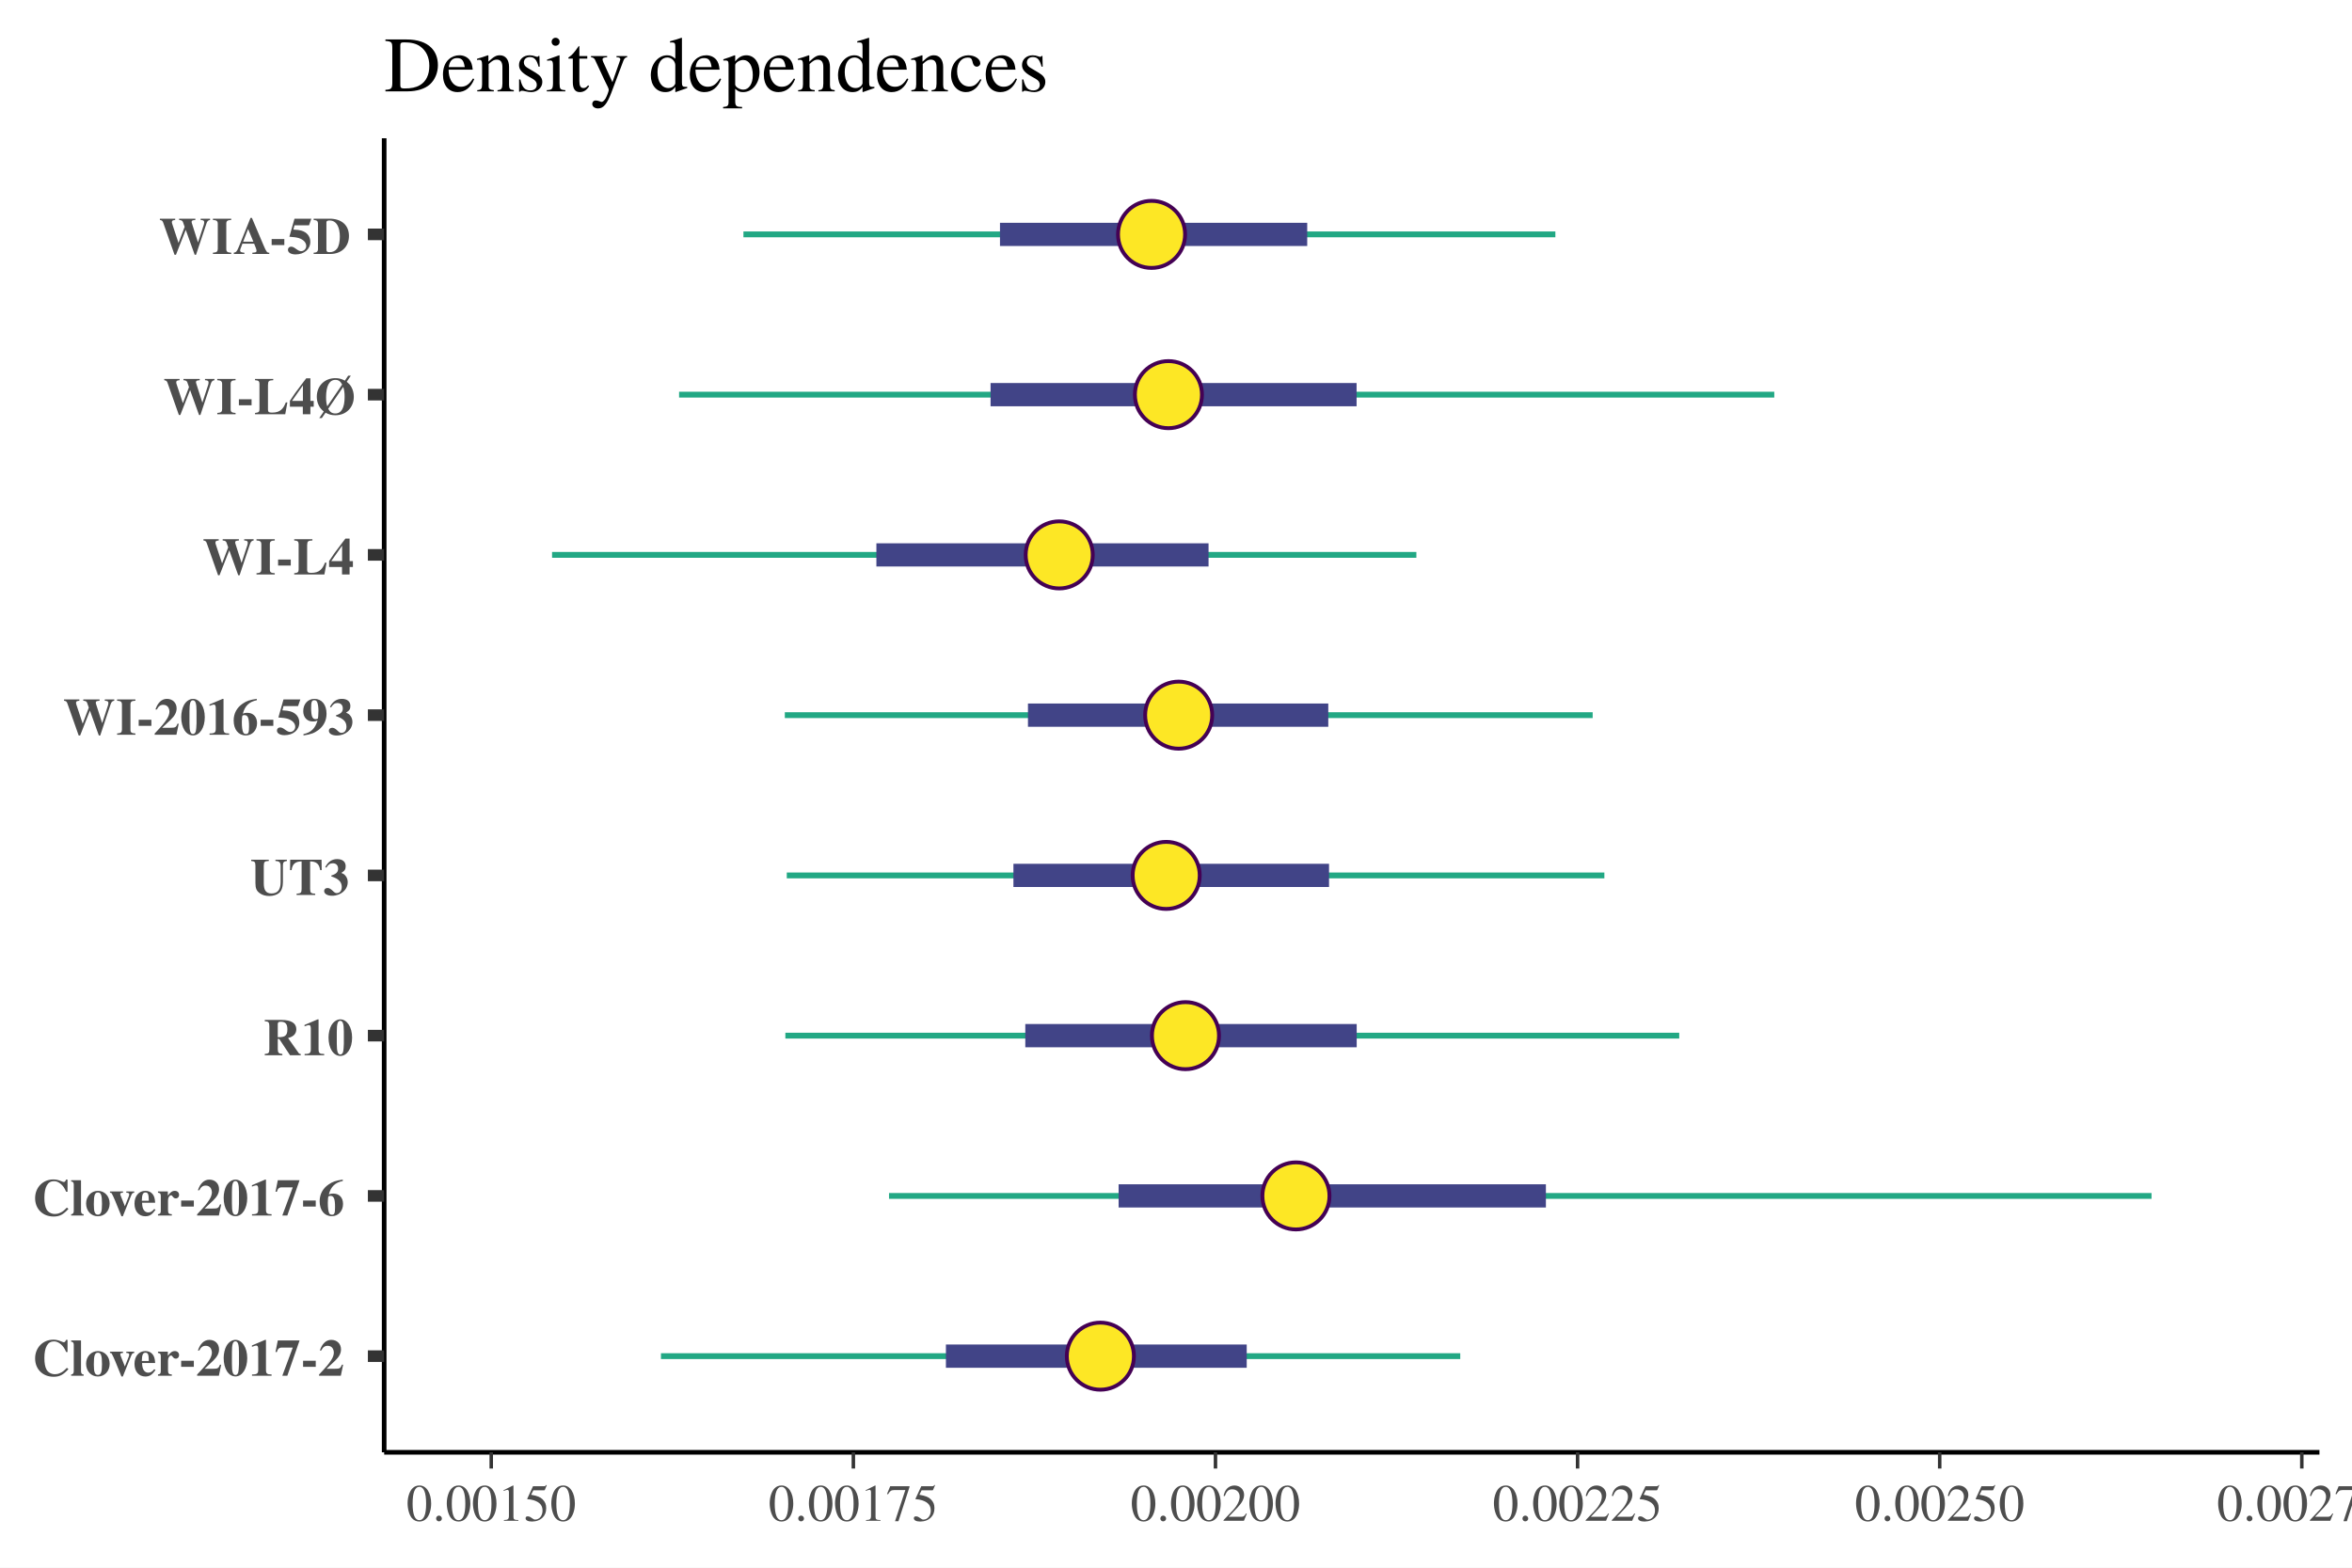
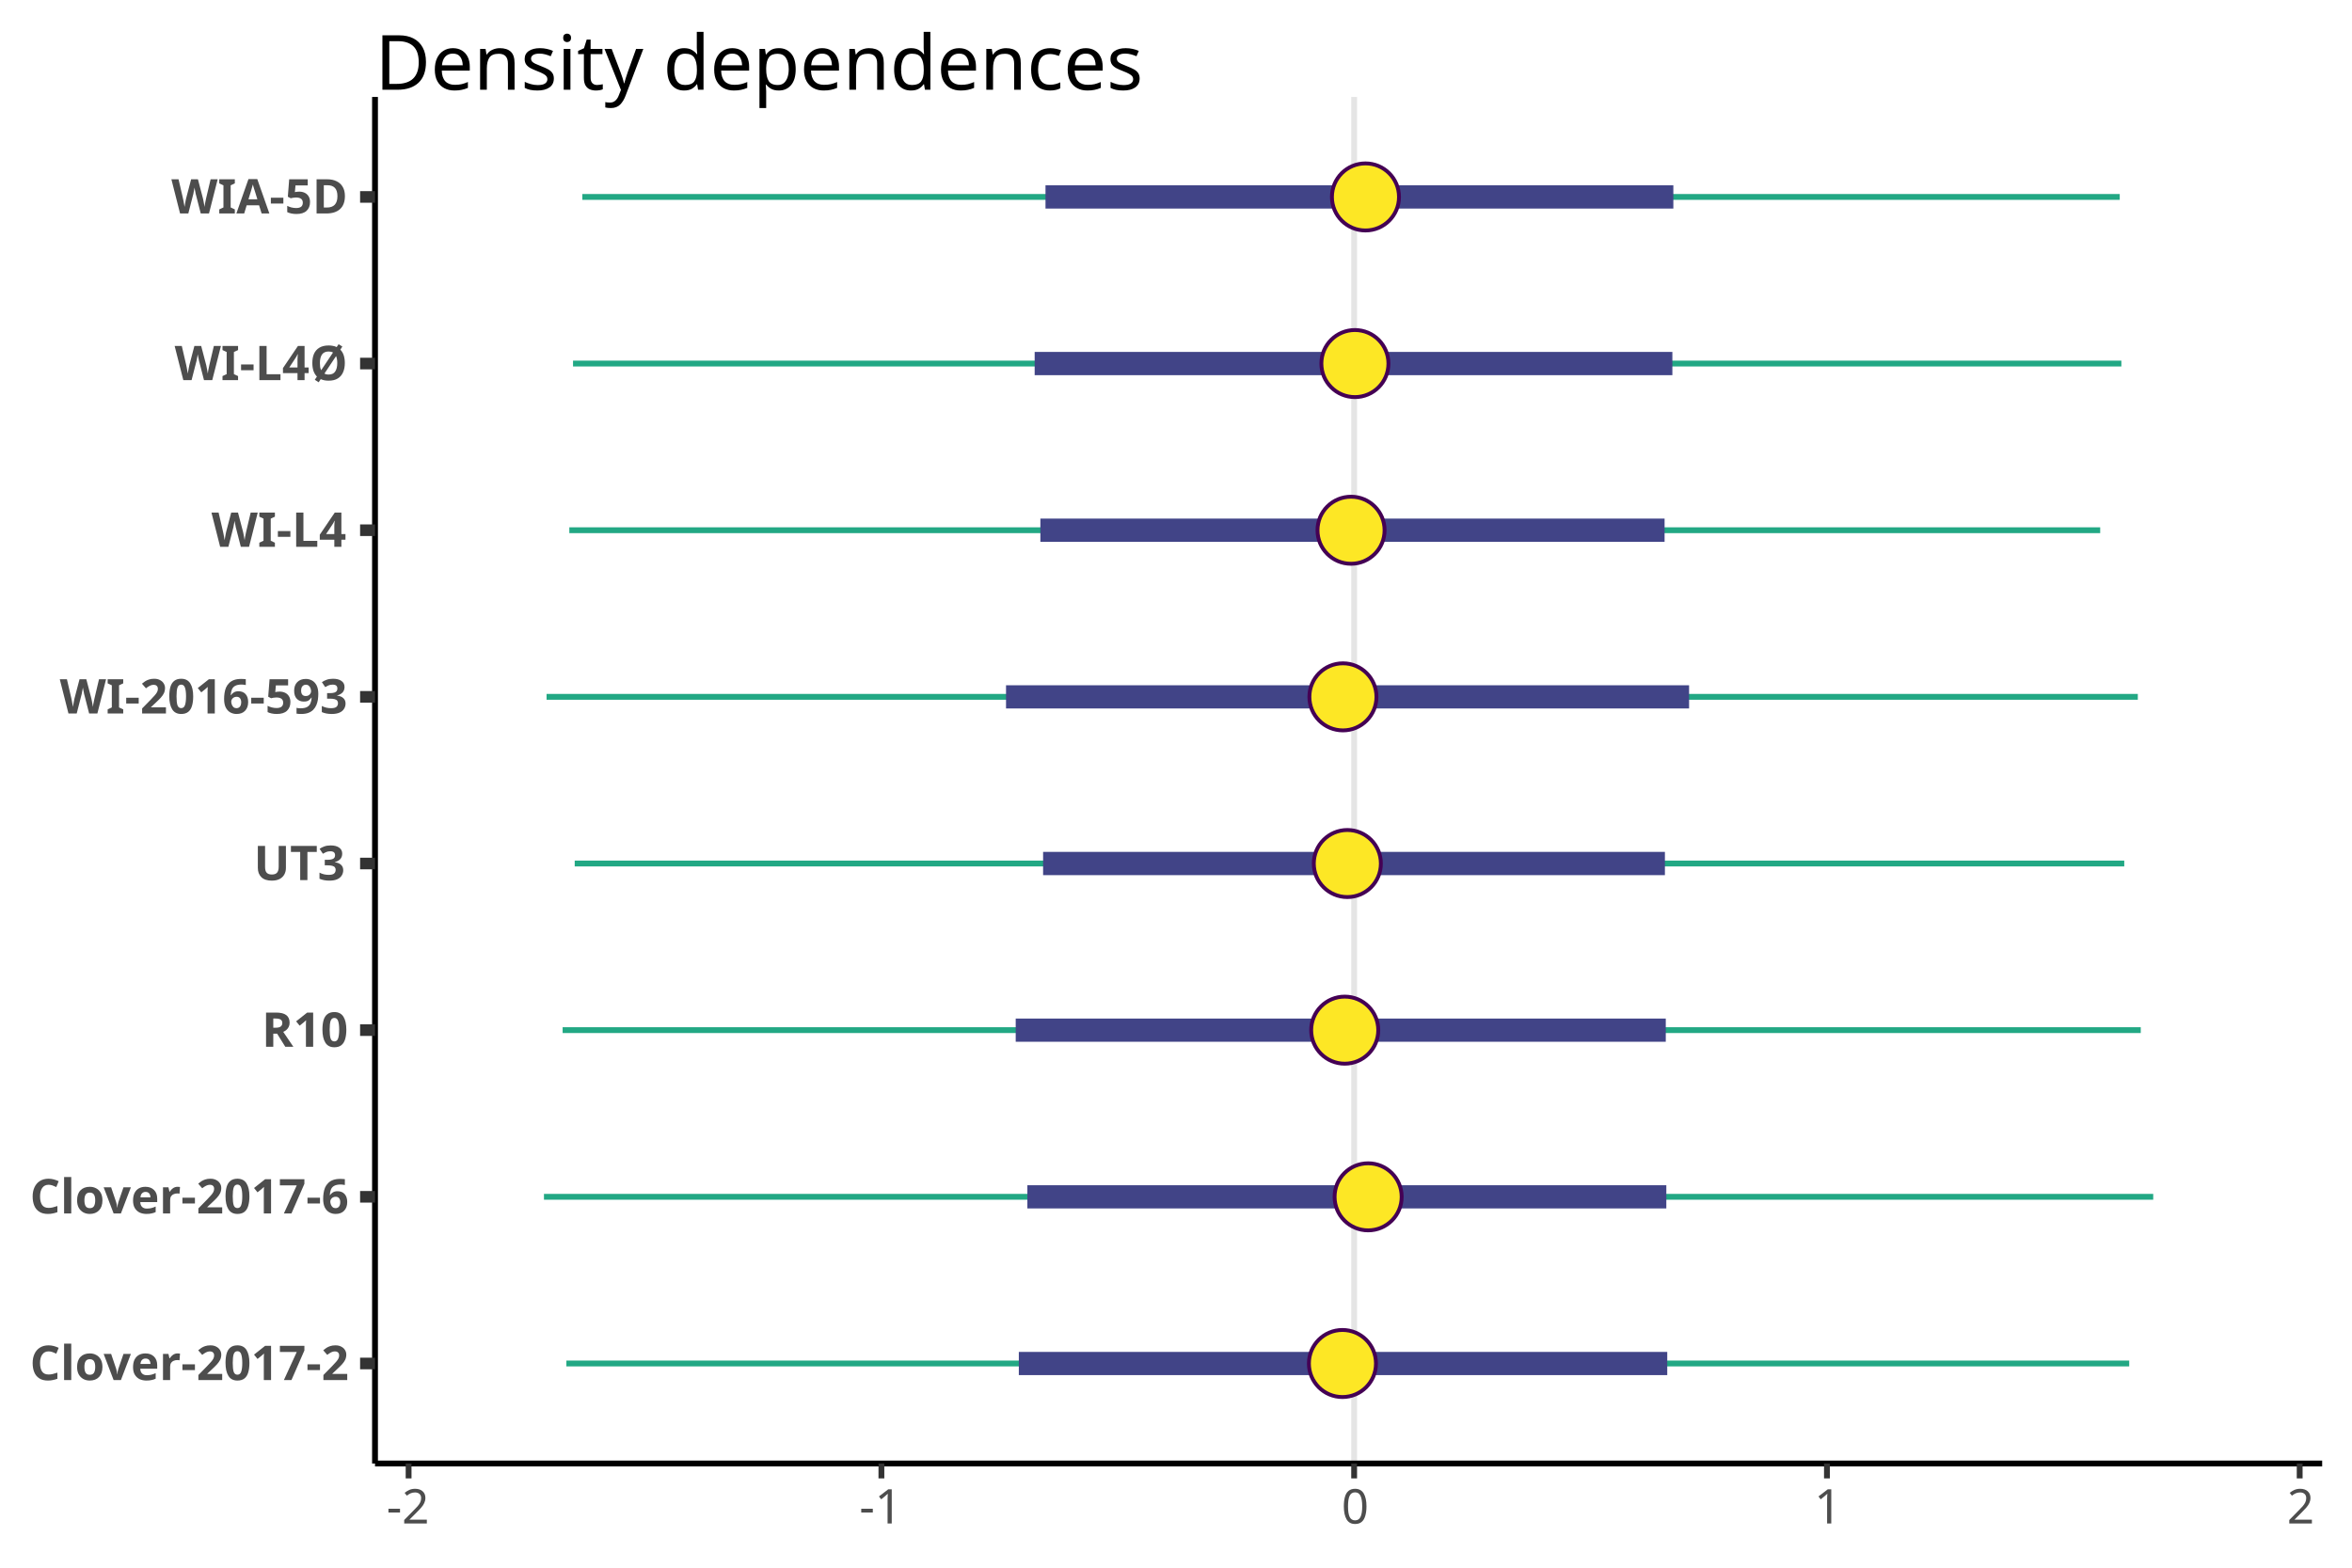
<svg xmlns="http://www.w3.org/2000/svg" viewBox="0 0 432.00 288.00">
  <defs>
    <style type="text/css">
    line, polyline, path, rect, circle {
      fill: none;
      stroke: #000000;
      stroke-linecap: round;
      stroke-linejoin: round;
      stroke-miterlimit: 10.00;
    }
  </style>
  </defs>
  <rect width="100%" height="100%" style="stroke: none; fill: #FFFFFF;" />
+   <rect x="0.00" y="0.00" width="432.00" height="288.00" style="stroke-width: 1.07; stroke: #FFFFFF; fill: #FFFFFF;" />
  <defs>
-     <clipPath id="cpNzAuNTU3NHw0MjYuMDIyfDI2Ni44MDN8MjUuMzk1Mg==">
-       <rect x="70.56" y="25.40" width="355.47" height="241.41" />
+     <clipPath id="cpNjguODc1NHw0MjYuNTIxfDI2OC44NTV8MTcuODA3">
+       <rect x="68.88" y="17.81" width="357.65" height="251.05" />
    </clipPath>
  </defs>
-   <line x1="121.40" y1="249.14" x2="268.21" y2="249.14" style="stroke-width: 1.07; stroke: #22A884; stroke-linecap: butt;" clip-path="url(#cpNzAuNTU3NHw0MjYuMDIyfDI2Ni44MDN8MjUuMzk1Mg==)" />
-   <line x1="163.29" y1="219.70" x2="395.18" y2="219.70" style="stroke-width: 1.07; stroke: #22A884; stroke-linecap: butt;" clip-path="url(#cpNzAuNTU3NHw0MjYuMDIyfDI2Ni44MDN8MjUuMzk1Mg==)" />
-   <line x1="144.25" y1="190.26" x2="308.43" y2="190.26" style="stroke-width: 1.07; stroke: #22A884; stroke-linecap: butt;" clip-path="url(#cpNzAuNTU3NHw0MjYuMDIyfDI2Ni44MDN8MjUuMzk1Mg==)" />
-   <line x1="144.51" y1="160.82" x2="294.68" y2="160.82" style="stroke-width: 1.07; stroke: #22A884; stroke-linecap: butt;" clip-path="url(#cpNzAuNTU3NHw0MjYuMDIyfDI2Ni44MDN8MjUuMzk1Mg==)" />
-   <line x1="144.15" y1="131.38" x2="292.53" y2="131.38" style="stroke-width: 1.07; stroke: #22A884; stroke-linecap: butt;" clip-path="url(#cpNzAuNTU3NHw0MjYuMDIyfDI2Ni44MDN8MjUuMzk1Mg==)" />
-   <line x1="101.40" y1="101.94" x2="260.15" y2="101.94" style="stroke-width: 1.07; stroke: #22A884; stroke-linecap: butt;" clip-path="url(#cpNzAuNTU3NHw0MjYuMDIyfDI2Ni44MDN8MjUuMzk1Mg==)" />
-   <line x1="124.73" y1="72.50" x2="325.89" y2="72.50" style="stroke-width: 1.07; stroke: #22A884; stroke-linecap: butt;" clip-path="url(#cpNzAuNTU3NHw0MjYuMDIyfDI2Ni44MDN8MjUuMzk1Mg==)" />
-   <line x1="136.55" y1="43.06" x2="285.68" y2="43.06" style="stroke-width: 1.07; stroke: #22A884; stroke-linecap: butt;" clip-path="url(#cpNzAuNTU3NHw0MjYuMDIyfDI2Ni44MDN8MjUuMzk1Mg==)" />
-   <line x1="173.74" y1="249.14" x2="228.99" y2="249.14" style="stroke-width: 4.27; stroke: #414487; stroke-linecap: butt;" clip-path="url(#cpNzAuNTU3NHw0MjYuMDIyfDI2Ni44MDN8MjUuMzk1Mg==)" />
-   <line x1="205.46" y1="219.70" x2="283.94" y2="219.70" style="stroke-width: 4.27; stroke: #414487; stroke-linecap: butt;" clip-path="url(#cpNzAuNTU3NHw0MjYuMDIyfDI2Ni44MDN8MjUuMzk1Mg==)" />
-   <line x1="188.32" y1="190.26" x2="249.19" y2="190.26" style="stroke-width: 4.27; stroke: #414487; stroke-linecap: butt;" clip-path="url(#cpNzAuNTU3NHw0MjYuMDIyfDI2Ni44MDN8MjUuMzk1Mg==)" />
-   <line x1="186.14" y1="160.82" x2="244.11" y2="160.82" style="stroke-width: 4.27; stroke: #414487; stroke-linecap: butt;" clip-path="url(#cpNzAuNTU3NHw0MjYuMDIyfDI2Ni44MDN8MjUuMzk1Mg==)" />
-   <line x1="188.81" y1="131.38" x2="243.97" y2="131.38" style="stroke-width: 4.27; stroke: #414487; stroke-linecap: butt;" clip-path="url(#cpNzAuNTU3NHw0MjYuMDIyfDI2Ni44MDN8MjUuMzk1Mg==)" />
-   <line x1="160.97" y1="101.94" x2="221.98" y2="101.94" style="stroke-width: 4.27; stroke: #414487; stroke-linecap: butt;" clip-path="url(#cpNzAuNTU3NHw0MjYuMDIyfDI2Ni44MDN8MjUuMzk1Mg==)" />
-   <line x1="181.94" y1="72.50" x2="249.17" y2="72.50" style="stroke-width: 4.27; stroke: #414487; stroke-linecap: butt;" clip-path="url(#cpNzAuNTU3NHw0MjYuMDIyfDI2Ni44MDN8MjUuMzk1Mg==)" />
-   <line x1="183.67" y1="43.06" x2="240.10" y2="43.06" style="stroke-width: 4.27; stroke: #414487; stroke-linecap: butt;" clip-path="url(#cpNzAuNTU3NHw0MjYuMDIyfDI2Ni44MDN8MjUuMzk1Mg==)" />
-   <circle cx="202.11" cy="249.14" r="4.62pt" style="stroke-width: 0.71; stroke: #440154; fill: #FDE725;" clip-path="url(#cpNzAuNTU3NHw0MjYuMDIyfDI2Ni44MDN8MjUuMzk1Mg==)" />
-   <circle cx="238.03" cy="219.70" r="4.62pt" style="stroke-width: 0.71; stroke: #440154; fill: #FDE725;" clip-path="url(#cpNzAuNTU3NHw0MjYuMDIyfDI2Ni44MDN8MjUuMzk1Mg==)" />
-   <circle cx="217.74" cy="190.26" r="4.62pt" style="stroke-width: 0.71; stroke: #440154; fill: #FDE725;" clip-path="url(#cpNzAuNTU3NHw0MjYuMDIyfDI2Ni44MDN8MjUuMzk1Mg==)" />
-   <circle cx="214.20" cy="160.82" r="4.62pt" style="stroke-width: 0.71; stroke: #440154; fill: #FDE725;" clip-path="url(#cpNzAuNTU3NHw0MjYuMDIyfDI2Ni44MDN8MjUuMzk1Mg==)" />
-   <circle cx="216.49" cy="131.38" r="4.62pt" style="stroke-width: 0.71; stroke: #440154; fill: #FDE725;" clip-path="url(#cpNzAuNTU3NHw0MjYuMDIyfDI2Ni44MDN8MjUuMzk1Mg==)" />
-   <circle cx="194.55" cy="101.94" r="4.62pt" style="stroke-width: 0.71; stroke: #440154; fill: #FDE725;" clip-path="url(#cpNzAuNTU3NHw0MjYuMDIyfDI2Ni44MDN8MjUuMzk1Mg==)" />
-   <circle cx="214.61" cy="72.50" r="4.62pt" style="stroke-width: 0.71; stroke: #440154; fill: #FDE725;" clip-path="url(#cpNzAuNTU3NHw0MjYuMDIyfDI2Ni44MDN8MjUuMzk1Mg==)" />
-   <circle cx="211.51" cy="43.06" r="4.62pt" style="stroke-width: 0.71; stroke: #440154; fill: #FDE725;" clip-path="url(#cpNzAuNTU3NHw0MjYuMDIyfDI2Ni44MDN8MjUuMzk1Mg==)" />
+   <rect x="68.88" y="17.81" width="357.65" height="251.05" style="stroke-width: 1.07; stroke: none; fill: #FFFFFF;" clip-path="url(#cpNjguODc1NHw0MjYuNTIxfDI2OC44NTV8MTcuODA3)" />
+   <line x1="248.72" y1="268.86" x2="248.72" y2="17.81" style="stroke-width: 1.07; stroke: #E5E5E5; stroke-linecap: butt;" clip-path="url(#cpNjguODc1NHw0MjYuNTIxfDI2OC44NTV8MTcuODA3)" />
+   <line x1="104.03" y1="250.49" x2="391.08" y2="250.49" style="stroke-width: 1.07; stroke: #22A884; stroke-linecap: butt;" clip-path="url(#cpNjguODc1NHw0MjYuNTIxfDI2OC44NTV8MTcuODA3)" />
+   <line x1="99.91" y1="219.87" x2="395.49" y2="219.87" style="stroke-width: 1.07; stroke: #22A884; stroke-linecap: butt;" clip-path="url(#cpNjguODc1NHw0MjYuNTIxfDI2OC44NTV8MTcuODA3)" />
+   <line x1="103.34" y1="189.25" x2="393.20" y2="189.25" style="stroke-width: 1.07; stroke: #22A884; stroke-linecap: butt;" clip-path="url(#cpNjguODc1NHw0MjYuNTIxfDI2OC44NTV8MTcuODA3)" />
+   <line x1="105.56" y1="158.64" x2="390.17" y2="158.64" style="stroke-width: 1.07; stroke: #22A884; stroke-linecap: butt;" clip-path="url(#cpNjguODc1NHw0MjYuNTIxfDI2OC44NTV8MTcuODA3)" />
+   <line x1="100.39" y1="128.02" x2="392.66" y2="128.02" style="stroke-width: 1.07; stroke: #22A884; stroke-linecap: butt;" clip-path="url(#cpNjguODc1NHw0MjYuNTIxfDI2OC44NTV8MTcuODA3)" />
+   <line x1="104.57" y1="97.41" x2="385.75" y2="97.41" style="stroke-width: 1.07; stroke: #22A884; stroke-linecap: butt;" clip-path="url(#cpNjguODc1NHw0MjYuNTIxfDI2OC44NTV8MTcuODA3)" />
+   <line x1="105.25" y1="66.79" x2="389.64" y2="66.79" style="stroke-width: 1.07; stroke: #22A884; stroke-linecap: butt;" clip-path="url(#cpNjguODc1NHw0MjYuNTIxfDI2OC44NTV8MTcuODA3)" />
+   <line x1="106.96" y1="36.18" x2="389.34" y2="36.18" style="stroke-width: 1.07; stroke: #22A884; stroke-linecap: butt;" clip-path="url(#cpNjguODc1NHw0MjYuNTIxfDI2OC44NTV8MTcuODA3)" />
+   <line x1="187.13" y1="250.49" x2="306.23" y2="250.49" style="stroke-width: 4.27; stroke: #414487; stroke-linecap: butt;" clip-path="url(#cpNjguODc1NHw0MjYuNTIxfDI2OC44NTV8MTcuODA3)" />
+   <line x1="188.70" y1="219.87" x2="306.06" y2="219.87" style="stroke-width: 4.27; stroke: #414487; stroke-linecap: butt;" clip-path="url(#cpNjguODc1NHw0MjYuNTIxfDI2OC44NTV8MTcuODA3)" />
+   <line x1="186.56" y1="189.25" x2="305.96" y2="189.25" style="stroke-width: 4.27; stroke: #414487; stroke-linecap: butt;" clip-path="url(#cpNjguODc1NHw0MjYuNTIxfDI2OC44NTV8MTcuODA3)" />
+   <line x1="191.59" y1="158.64" x2="305.80" y2="158.64" style="stroke-width: 4.27; stroke: #414487; stroke-linecap: butt;" clip-path="url(#cpNjguODc1NHw0MjYuNTIxfDI2OC44NTV8MTcuODA3)" />
+   <line x1="184.78" y1="128.02" x2="310.24" y2="128.02" style="stroke-width: 4.27; stroke: #414487; stroke-linecap: butt;" clip-path="url(#cpNjguODc1NHw0MjYuNTIxfDI2OC44NTV8MTcuODA3)" />
+   <line x1="191.09" y1="97.41" x2="305.74" y2="97.41" style="stroke-width: 4.27; stroke: #414487; stroke-linecap: butt;" clip-path="url(#cpNjguODc1NHw0MjYuNTIxfDI2OC44NTV8MTcuODA3)" />
+   <line x1="190.04" y1="66.79" x2="307.17" y2="66.79" style="stroke-width: 4.27; stroke: #414487; stroke-linecap: butt;" clip-path="url(#cpNjguODc1NHw0MjYuNTIxfDI2OC44NTV8MTcuODA3)" />
+   <line x1="192.03" y1="36.18" x2="307.35" y2="36.18" style="stroke-width: 4.27; stroke: #414487; stroke-linecap: butt;" clip-path="url(#cpNjguODc1NHw0MjYuNTIxfDI2OC44NTV8MTcuODA3)" />
+   <circle cx="246.57" cy="250.49" r="4.62pt" style="stroke-width: 0.71; stroke: #440154; fill: #FDE725;" clip-path="url(#cpNjguODc1NHw0MjYuNTIxfDI2OC44NTV8MTcuODA3)" />
+   <circle cx="251.29" cy="219.87" r="4.62pt" style="stroke-width: 0.71; stroke: #440154; fill: #FDE725;" clip-path="url(#cpNjguODc1NHw0MjYuNTIxfDI2OC44NTV8MTcuODA3)" />
+   <circle cx="246.99" cy="189.25" r="4.62pt" style="stroke-width: 0.71; stroke: #440154; fill: #FDE725;" clip-path="url(#cpNjguODc1NHw0MjYuNTIxfDI2OC44NTV8MTcuODA3)" />
+   <circle cx="247.47" cy="158.64" r="4.62pt" style="stroke-width: 0.71; stroke: #440154; fill: #FDE725;" clip-path="url(#cpNjguODc1NHw0MjYuNTIxfDI2OC44NTV8MTcuODA3)" />
+   <circle cx="246.66" cy="128.02" r="4.62pt" style="stroke-width: 0.71; stroke: #440154; fill: #FDE725;" clip-path="url(#cpNjguODc1NHw0MjYuNTIxfDI2OC44NTV8MTcuODA3)" />
+   <circle cx="248.15" cy="97.41" r="4.62pt" style="stroke-width: 0.71; stroke: #440154; fill: #FDE725;" clip-path="url(#cpNjguODc1NHw0MjYuNTIxfDI2OC44NTV8MTcuODA3)" />
+   <circle cx="248.86" cy="66.79" r="4.62pt" style="stroke-width: 0.71; stroke: #440154; fill: #FDE725;" clip-path="url(#cpNjguODc1NHw0MjYuNTIxfDI2OC44NTV8MTcuODA3)" />
+   <circle cx="250.80" cy="36.18" r="4.62pt" style="stroke-width: 0.71; stroke: #440154; fill: #FDE725;" clip-path="url(#cpNjguODc1NHw0MjYuNTIxfDI2OC44NTV8MTcuODA3)" />
  <defs>
    <clipPath id="cpMHw0MzJ8Mjg4fDA=">
      <rect x="0.00" y="0.00" width="432.00" height="288.00" />
    </clipPath>
  </defs>
-   <polyline points="70.56,266.80 70.56,25.40 " style="stroke-width: 0.85; stroke-linecap: butt;" clip-path="url(#cpMHw0MzJ8Mjg4fDA=)" />
+   <polyline points="68.88,268.86 68.88,17.81 " style="stroke-width: 1.07; stroke-linecap: butt;" clip-path="url(#cpMHw0MzJ8Mjg4fDA=)" />
  <g clip-path="url(#cpMHw0MzJ8Mjg4fDA=)">
-     <text x="5.98" y="252.74" style="font-size: 9.60px; font-weight: bold; fill: #4D4D4D; font-family: Times;" textLength="59.20px" lengthAdjust="spacingAndGlyphs">Clover-2017-2</text>
+     <text x="5.48" y="253.53" style="font-size: 8.80px; font-weight: bold; fill: #4D4D4D; font-family: Utopia;" textLength="58.46px" lengthAdjust="spacingAndGlyphs">Clover-2017-2</text>
  </g>
  <g clip-path="url(#cpMHw0MzJ8Mjg4fDA=)">
-     <text x="5.98" y="223.30" style="font-size: 9.60px; font-weight: bold; fill: #4D4D4D; font-family: Times;" textLength="59.20px" lengthAdjust="spacingAndGlyphs">Clover-2017-6</text>
+     <text x="5.48" y="222.92" style="font-size: 8.80px; font-weight: bold; fill: #4D4D4D; font-family: Utopia;" textLength="58.46px" lengthAdjust="spacingAndGlyphs">Clover-2017-6</text>
  </g>
  <g clip-path="url(#cpMHw0MzJ8Mjg4fDA=)">
-     <text x="48.38" y="193.86" style="font-size: 9.60px; font-weight: bold; fill: #4D4D4D; font-family: Times;" textLength="16.80px" lengthAdjust="spacingAndGlyphs">R10</text>
+     <text x="48.07" y="192.30" style="font-size: 8.80px; font-weight: bold; fill: #4D4D4D; font-family: Utopia;" textLength="15.87px" lengthAdjust="spacingAndGlyphs">R10</text>
  </g>
  <g clip-path="url(#cpMHw0MzJ8Mjg4fDA=)">
-     <text x="45.98" y="164.42" style="font-size: 9.60px; font-weight: bold; fill: #4D4D4D; font-family: Times;" textLength="19.20px" lengthAdjust="spacingAndGlyphs">UT3</text>
+     <text x="46.61" y="161.69" style="font-size: 8.80px; font-weight: bold; fill: #4D4D4D; font-family: Utopia;" textLength="17.33px" lengthAdjust="spacingAndGlyphs">UT3</text>
  </g>
  <g clip-path="url(#cpMHw0MzJ8Mjg4fDA=)">
-     <text x="11.58" y="134.98" style="font-size: 9.60px; font-weight: bold; fill: #4D4D4D; font-family: Times;" textLength="53.60px" lengthAdjust="spacingAndGlyphs">WI-2016-593</text>
+     <text x="10.98" y="131.07" style="font-size: 8.80px; font-weight: bold; fill: #4D4D4D; font-family: Utopia;" textLength="52.97px" lengthAdjust="spacingAndGlyphs">WI-2016-593</text>
  </g>
  <g clip-path="url(#cpMHw0MzJ8Mjg4fDA=)">
-     <text x="37.18" y="105.54" style="font-size: 9.60px; font-weight: bold; fill: #4D4D4D; font-family: Times;" textLength="28.00px" lengthAdjust="spacingAndGlyphs">WI-L4</text>
+     <text x="38.84" y="100.45" style="font-size: 8.80px; font-weight: bold; fill: #4D4D4D; font-family: Utopia;" textLength="25.11px" lengthAdjust="spacingAndGlyphs">WI-L4</text>
  </g>
  <g clip-path="url(#cpMHw0MzJ8Mjg4fDA=)">
-     <text x="29.98" y="76.10" style="font-size: 9.60px; font-weight: bold; fill: #4D4D4D; font-family: Times;" textLength="35.20px" lengthAdjust="spacingAndGlyphs">WI-L4Ø</text>
+     <text x="32.08" y="69.84" style="font-size: 8.80px; font-weight: bold; fill: #4D4D4D; font-family: Utopia;" textLength="31.86px" lengthAdjust="spacingAndGlyphs">WI-L4Ø</text>
  </g>
  <g clip-path="url(#cpMHw0MzJ8Mjg4fDA=)">
-     <text x="29.18" y="46.66" style="font-size: 9.60px; font-weight: bold; fill: #4D4D4D; font-family: Times;" textLength="36.00px" lengthAdjust="spacingAndGlyphs">WIA-5D</text>
+     <text x="31.48" y="39.22" style="font-size: 8.80px; font-weight: bold; fill: #4D4D4D; font-family: Utopia;" textLength="32.46px" lengthAdjust="spacingAndGlyphs">WIA-5D</text>
  </g>
-   <polyline points="67.57,249.14 70.56,249.14 " style="stroke-width: 2.13; stroke: #333333; stroke-linecap: butt;" clip-path="url(#cpMHw0MzJ8Mjg4fDA=)" />
-   <polyline points="67.57,219.70 70.56,219.70 " style="stroke-width: 2.13; stroke: #333333; stroke-linecap: butt;" clip-path="url(#cpMHw0MzJ8Mjg4fDA=)" />
-   <polyline points="67.57,190.26 70.56,190.26 " style="stroke-width: 2.13; stroke: #333333; stroke-linecap: butt;" clip-path="url(#cpMHw0MzJ8Mjg4fDA=)" />
-   <polyline points="67.57,160.82 70.56,160.82 " style="stroke-width: 2.13; stroke: #333333; stroke-linecap: butt;" clip-path="url(#cpMHw0MzJ8Mjg4fDA=)" />
-   <polyline points="67.57,131.38 70.56,131.38 " style="stroke-width: 2.13; stroke: #333333; stroke-linecap: butt;" clip-path="url(#cpMHw0MzJ8Mjg4fDA=)" />
-   <polyline points="67.57,101.94 70.56,101.94 " style="stroke-width: 2.13; stroke: #333333; stroke-linecap: butt;" clip-path="url(#cpMHw0MzJ8Mjg4fDA=)" />
-   <polyline points="67.57,72.50 70.56,72.50 " style="stroke-width: 2.13; stroke: #333333; stroke-linecap: butt;" clip-path="url(#cpMHw0MzJ8Mjg4fDA=)" />
-   <polyline points="67.57,43.06 70.56,43.06 " style="stroke-width: 2.13; stroke: #333333; stroke-linecap: butt;" clip-path="url(#cpMHw0MzJ8Mjg4fDA=)" />
-   <polyline points="70.56,266.80 426.02,266.80 " style="stroke-width: 0.85; stroke-linecap: butt;" clip-path="url(#cpMHw0MzJ8Mjg4fDA=)" />
-   <polyline points="90.23,269.79 90.23,266.80 " style="stroke-width: 0.64; stroke: #333333; stroke-linecap: butt;" clip-path="url(#cpMHw0MzJ8Mjg4fDA=)" />
-   <polyline points="156.74,269.79 156.74,266.80 " style="stroke-width: 0.64; stroke: #333333; stroke-linecap: butt;" clip-path="url(#cpMHw0MzJ8Mjg4fDA=)" />
-   <polyline points="223.25,269.79 223.25,266.80 " style="stroke-width: 0.64; stroke: #333333; stroke-linecap: butt;" clip-path="url(#cpMHw0MzJ8Mjg4fDA=)" />
-   <polyline points="289.76,269.79 289.76,266.80 " style="stroke-width: 0.64; stroke: #333333; stroke-linecap: butt;" clip-path="url(#cpMHw0MzJ8Mjg4fDA=)" />
-   <polyline points="356.27,269.79 356.27,266.80 " style="stroke-width: 0.64; stroke: #333333; stroke-linecap: butt;" clip-path="url(#cpMHw0MzJ8Mjg4fDA=)" />
-   <polyline points="422.78,269.79 422.78,266.80 " style="stroke-width: 0.64; stroke: #333333; stroke-linecap: butt;" clip-path="url(#cpMHw0MzJ8Mjg4fDA=)" />
+   <polyline points="66.14,250.49 68.88,250.49 " style="stroke-width: 2.13; stroke: #333333; stroke-linecap: butt;" clip-path="url(#cpMHw0MzJ8Mjg4fDA=)" />
+   <polyline points="66.14,219.87 68.88,219.87 " style="stroke-width: 2.13; stroke: #333333; stroke-linecap: butt;" clip-path="url(#cpMHw0MzJ8Mjg4fDA=)" />
+   <polyline points="66.14,189.25 68.88,189.25 " style="stroke-width: 2.13; stroke: #333333; stroke-linecap: butt;" clip-path="url(#cpMHw0MzJ8Mjg4fDA=)" />
+   <polyline points="66.14,158.64 68.88,158.64 " style="stroke-width: 2.13; stroke: #333333; stroke-linecap: butt;" clip-path="url(#cpMHw0MzJ8Mjg4fDA=)" />
+   <polyline points="66.14,128.02 68.88,128.02 " style="stroke-width: 2.13; stroke: #333333; stroke-linecap: butt;" clip-path="url(#cpMHw0MzJ8Mjg4fDA=)" />
+   <polyline points="66.14,97.41 68.88,97.41 " style="stroke-width: 2.13; stroke: #333333; stroke-linecap: butt;" clip-path="url(#cpMHw0MzJ8Mjg4fDA=)" />
+   <polyline points="66.14,66.79 68.88,66.79 " style="stroke-width: 2.13; stroke: #333333; stroke-linecap: butt;" clip-path="url(#cpMHw0MzJ8Mjg4fDA=)" />
+   <polyline points="66.14,36.18 68.88,36.18 " style="stroke-width: 2.13; stroke: #333333; stroke-linecap: butt;" clip-path="url(#cpMHw0MzJ8Mjg4fDA=)" />
+   <polyline points="68.88,268.86 426.52,268.86 " style="stroke-width: 1.07; stroke-linecap: butt;" clip-path="url(#cpMHw0MzJ8Mjg4fDA=)" />
+   <polyline points="75.05,271.60 75.05,268.86 " style="stroke-width: 1.07; stroke: #333333; stroke-linecap: butt;" clip-path="url(#cpMHw0MzJ8Mjg4fDA=)" />
+   <polyline points="161.89,271.60 161.89,268.86 " style="stroke-width: 1.07; stroke: #333333; stroke-linecap: butt;" clip-path="url(#cpMHw0MzJ8Mjg4fDA=)" />
+   <polyline points="248.72,271.60 248.72,268.86 " style="stroke-width: 1.07; stroke: #333333; stroke-linecap: butt;" clip-path="url(#cpMHw0MzJ8Mjg4fDA=)" />
+   <polyline points="335.56,271.60 335.56,268.86 " style="stroke-width: 1.07; stroke: #333333; stroke-linecap: butt;" clip-path="url(#cpMHw0MzJ8Mjg4fDA=)" />
+   <polyline points="422.39,271.60 422.39,268.86 " style="stroke-width: 1.07; stroke: #333333; stroke-linecap: butt;" clip-path="url(#cpMHw0MzJ8Mjg4fDA=)" />
  <g clip-path="url(#cpMHw0MzJ8Mjg4fDA=)">
-     <text x="74.63" y="279.38" style="font-size: 9.60px; fill: #4D4D4D; font-family: Times;" textLength="31.20px" lengthAdjust="spacingAndGlyphs">0.00150</text>
+     <text x="70.99" y="279.88" style="font-size: 8.80px; fill: #4D4D4D; font-family: Utopia;" textLength="8.11px" lengthAdjust="spacingAndGlyphs">-2</text>
  </g>
  <g clip-path="url(#cpMHw0MzJ8Mjg4fDA=)">
-     <text x="141.14" y="279.38" style="font-size: 9.60px; fill: #4D4D4D; font-family: Times;" textLength="31.20px" lengthAdjust="spacingAndGlyphs">0.00175</text>
+     <text x="157.83" y="279.88" style="font-size: 8.80px; fill: #4D4D4D; font-family: Utopia;" textLength="8.11px" lengthAdjust="spacingAndGlyphs">-1</text>
  </g>
  <g clip-path="url(#cpMHw0MzJ8Mjg4fDA=)">
-     <text x="207.65" y="279.38" style="font-size: 9.60px; fill: #4D4D4D; font-family: Times;" textLength="31.20px" lengthAdjust="spacingAndGlyphs">0.00200</text>
+     <text x="246.39" y="279.88" style="font-size: 8.80px; fill: #4D4D4D; font-family: Utopia;" textLength="4.66px" lengthAdjust="spacingAndGlyphs">0</text>
  </g>
  <g clip-path="url(#cpMHw0MzJ8Mjg4fDA=)">
-     <text x="274.16" y="279.38" style="font-size: 9.60px; fill: #4D4D4D; font-family: Times;" textLength="31.20px" lengthAdjust="spacingAndGlyphs">0.00225</text>
+     <text x="333.23" y="279.88" style="font-size: 8.80px; fill: #4D4D4D; font-family: Utopia;" textLength="4.66px" lengthAdjust="spacingAndGlyphs">1</text>
  </g>
  <g clip-path="url(#cpMHw0MzJ8Mjg4fDA=)">
-     <text x="340.67" y="279.38" style="font-size: 9.60px; fill: #4D4D4D; font-family: Times;" textLength="31.20px" lengthAdjust="spacingAndGlyphs">0.00250</text>
+     <text x="420.06" y="279.88" style="font-size: 8.80px; fill: #4D4D4D; font-family: Utopia;" textLength="4.66px" lengthAdjust="spacingAndGlyphs">2</text>
  </g>
  <g clip-path="url(#cpMHw0MzJ8Mjg4fDA=)">
-     <text x="407.18" y="279.38" style="font-size: 9.60px; fill: #4D4D4D; font-family: Times;" textLength="31.20px" lengthAdjust="spacingAndGlyphs">0.00275</text>
-   </g>
-   <g clip-path="url(#cpMHw0MzJ8Mjg4fDA=)">
-     <text x="70.56" y="16.78" style="font-size: 14.40px; font-family: Times;" textLength="130.80px" lengthAdjust="spacingAndGlyphs">Density dependences</text>
+     <text x="68.88" y="16.49" style="font-size: 14.00px; font-family: Utopia;" textLength="136.42px" lengthAdjust="spacingAndGlyphs">Density dependences</text>
  </g>
</svg>
